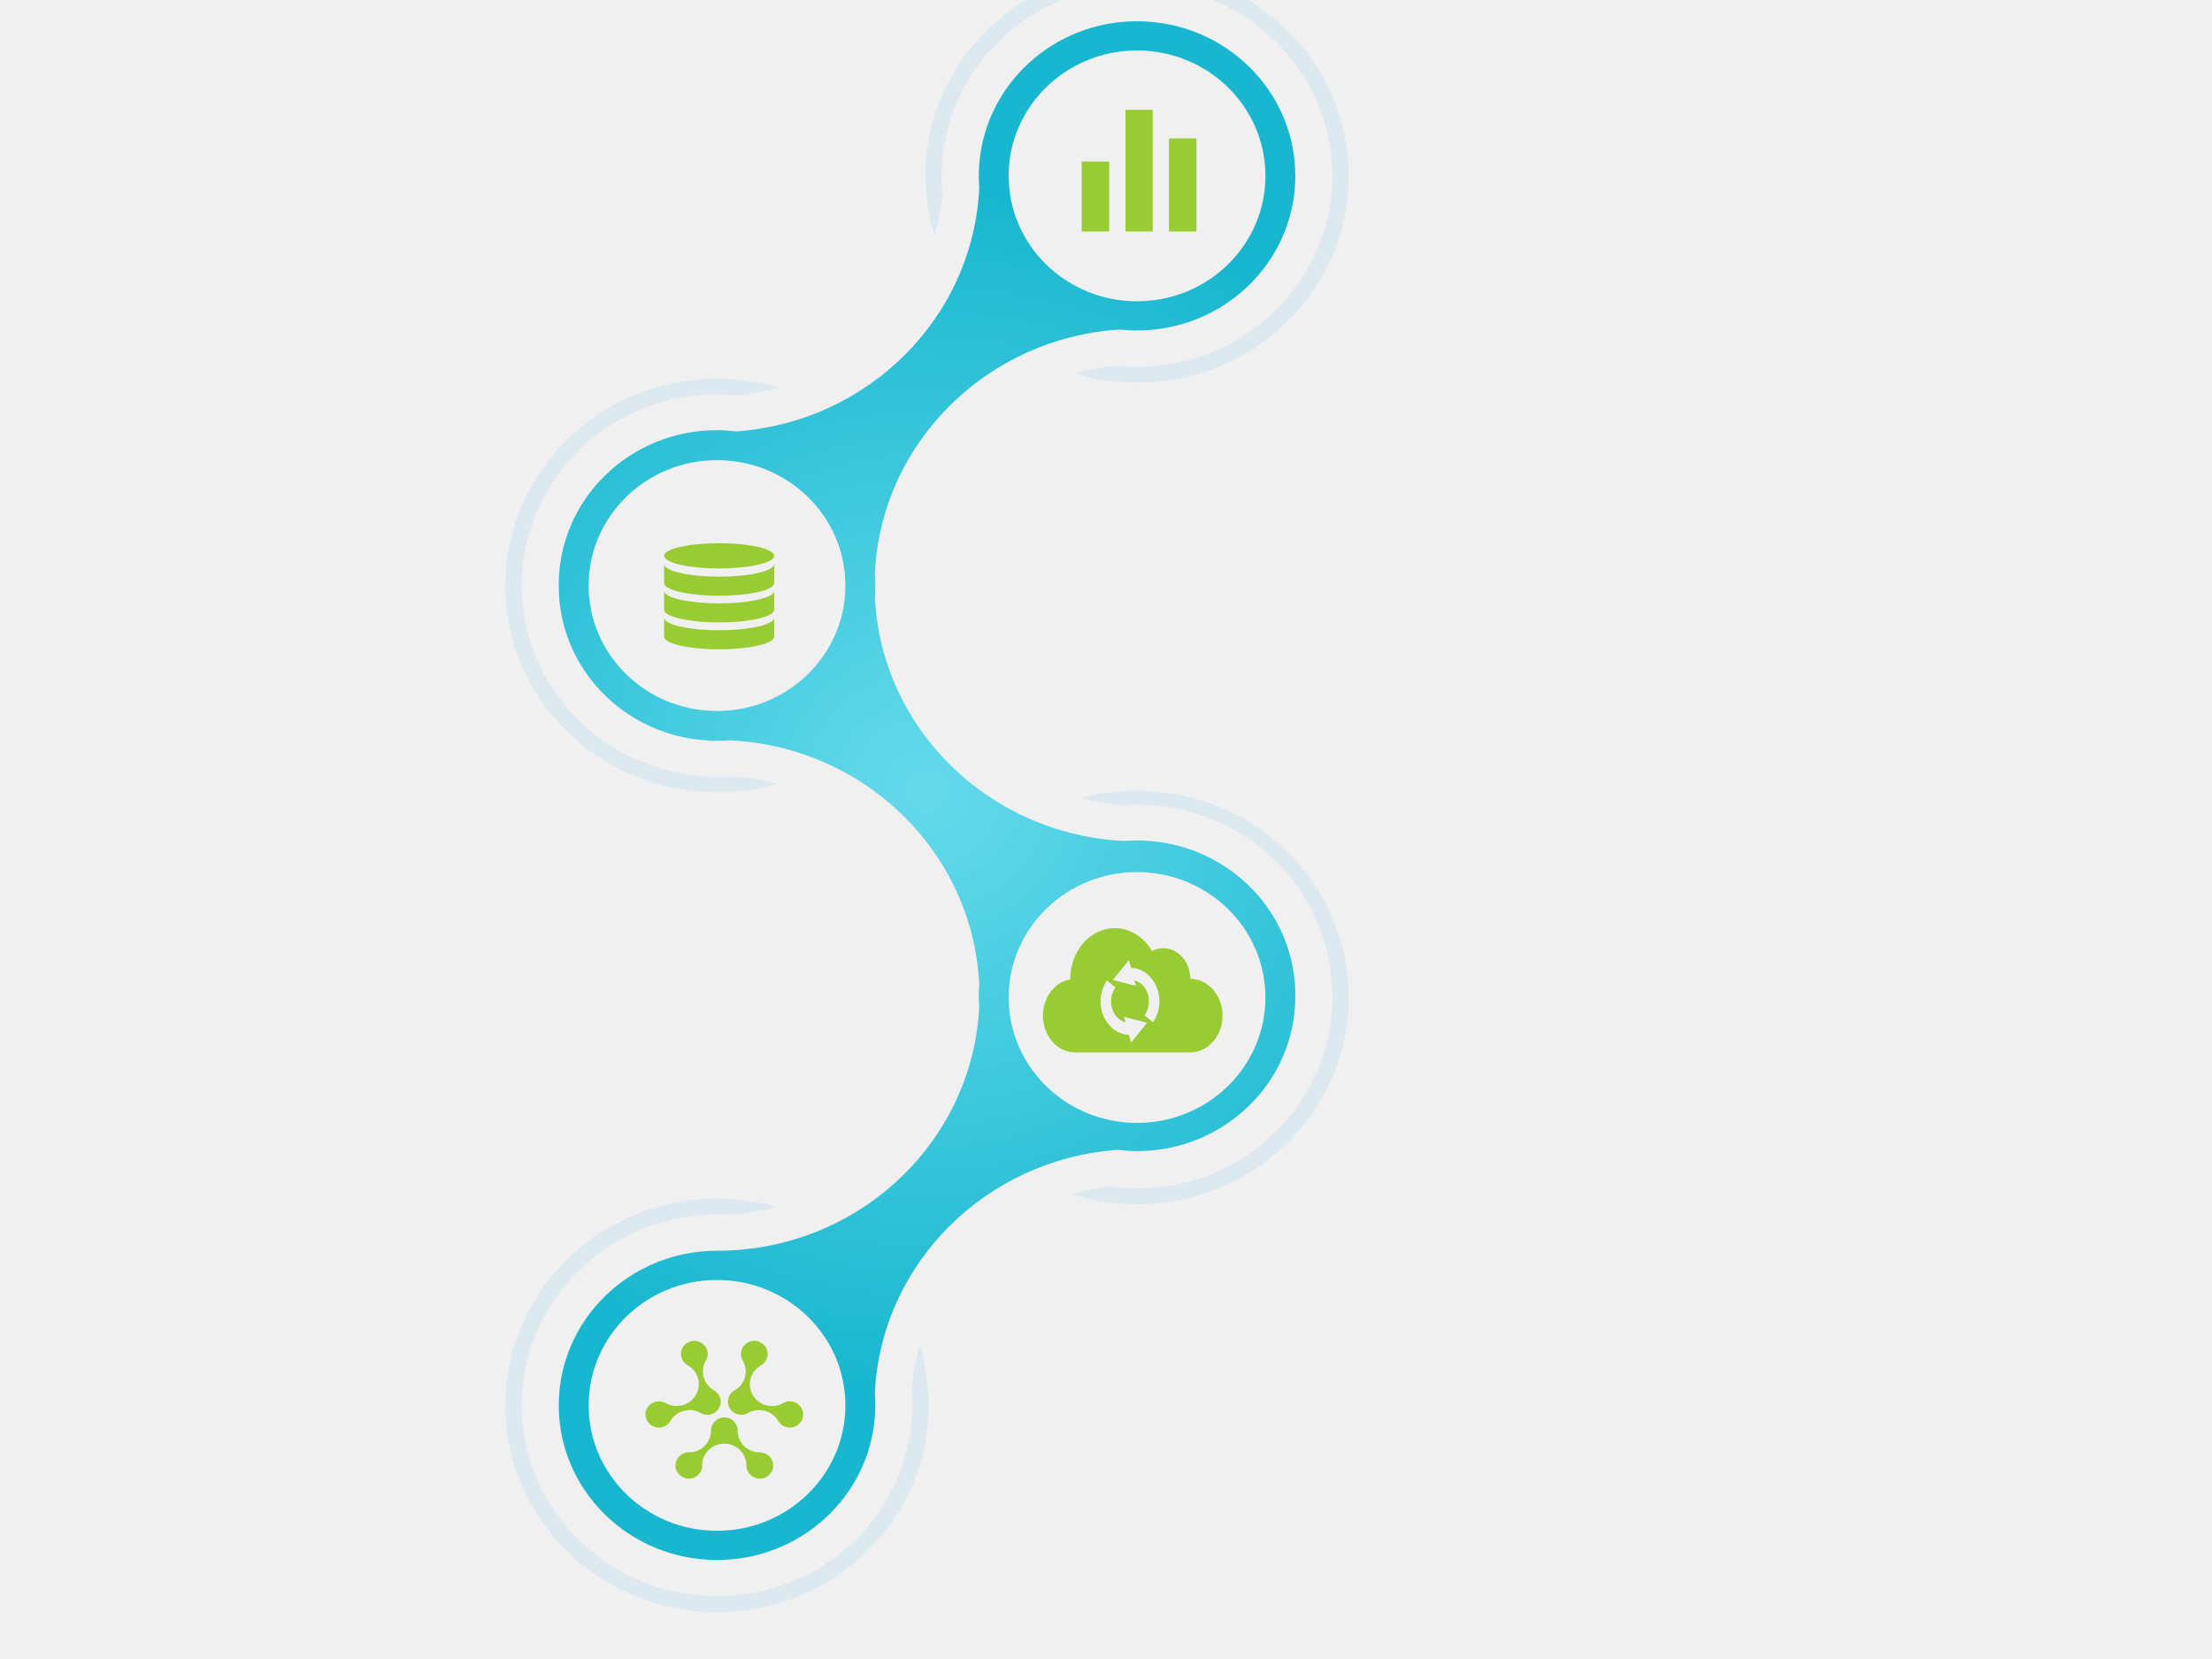
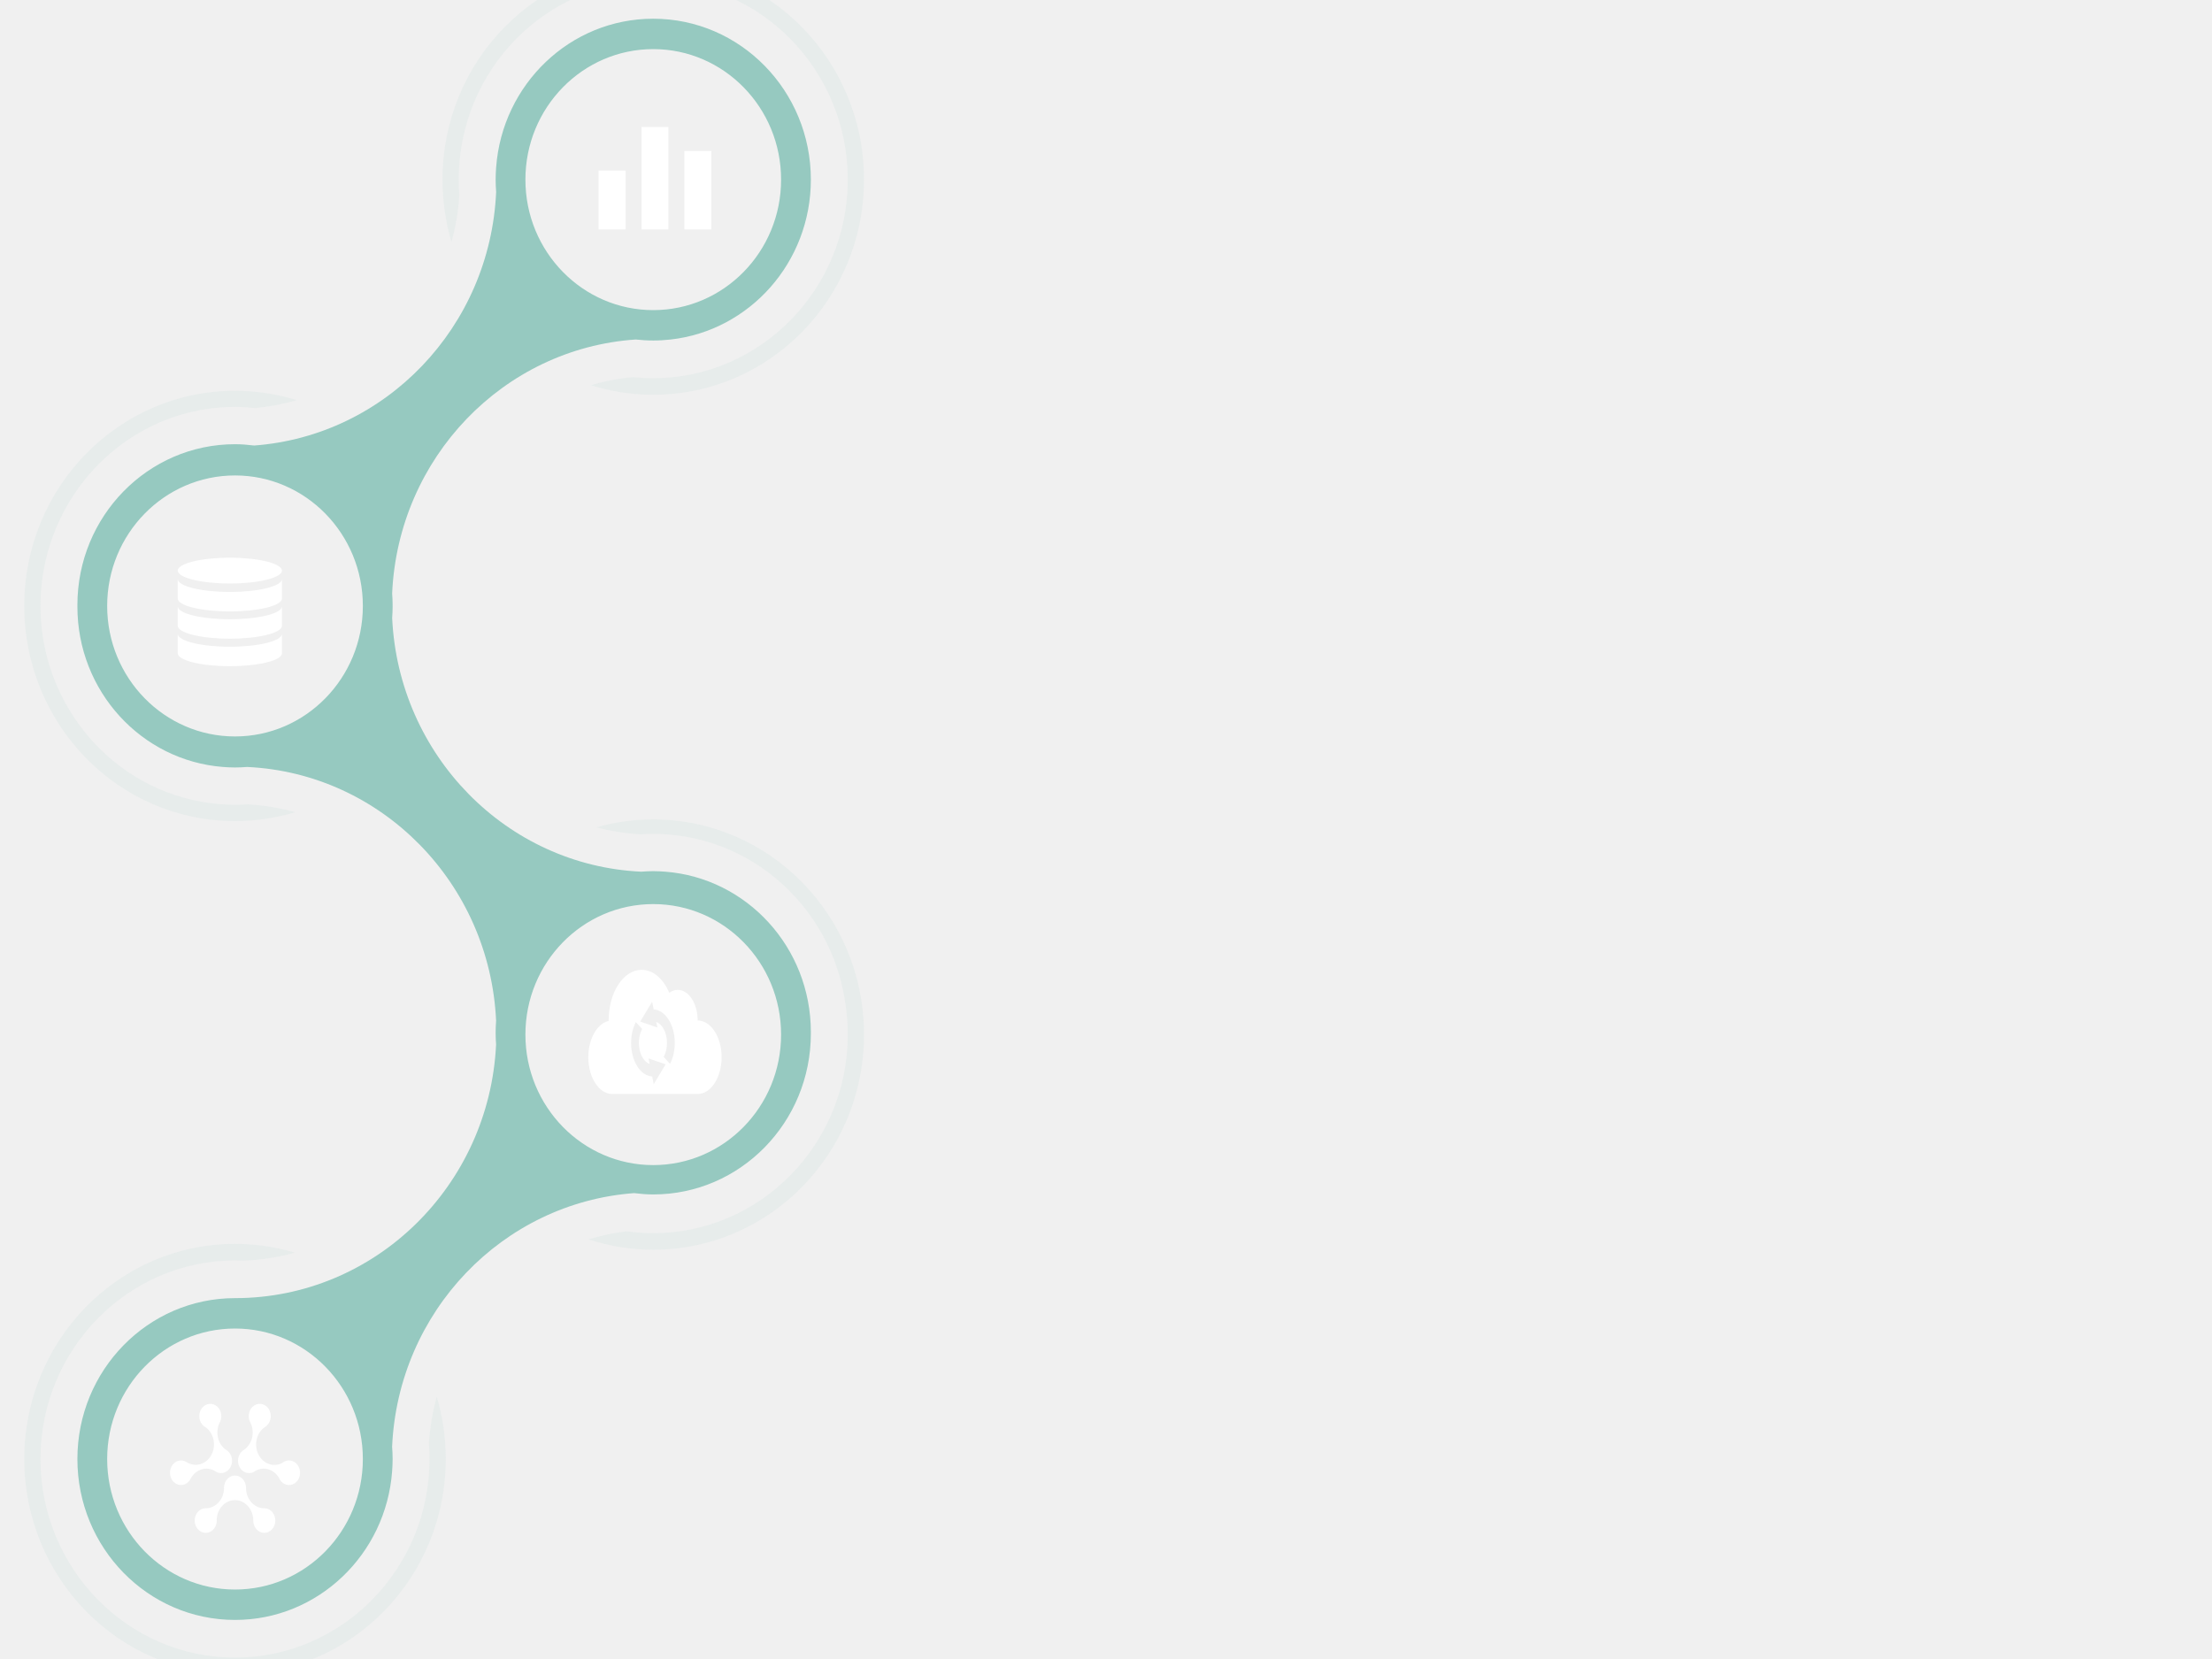
- <svg xmlns="http://www.w3.org/2000/svg" xmlns:xlink="http://www.w3.org/1999/xlink" width="640" height="480">
-   <defs>
-     <svg id="svg_5" x="0px" y="0px" viewBox="0 0 1440 1000">
-       <g id="svg_24">
-         <g id="svg_25">
-           <path id="svg_26" fill="#99CC33" d="m966.733,457.037c0,-63.66 -51.607,-115.267 -115.267,-115.267c-17.472,0 -33.971,4 -48.809,10.957c-34.06,-52.017 -92.814,-86.405 -159.631,-86.405c-105.329,0 -190.715,85.386 -190.715,190.715c0,0.586 0.039,1.163 0.044,1.748c-66.442,10.104 -117.407,67.31 -117.407,136.573c0,76.392 61.928,138.321 138.32,138.321c0,0 485.593,0 493.466,0c76.392,0 138.321,-61.929 138.321,-138.321s-61.93,-138.321 -138.322,-138.321m-253.832,239.659l-9.025,-28.909c-67.566,-2.327 -121.814,-58.019 -121.814,-126.142c0,-26.236 8.006,-51.411 23.15,-72.813l4.097,-5.79l36.749,26l-4.097,5.783c-9.738,13.762 -14.884,29.955 -14.884,46.819c0,38.107 26.007,70.312 62.063,78.942l-6.465,-20.716l98.958,22.239l-68.732,74.587zm98.442,-82.239l-4.097,5.79l-36.749,-26l4.097,-5.79c9.734,-13.755 14.88,-29.941 14.88,-46.813c0,-38.107 -26.007,-70.305 -62.06,-78.935l6.465,20.716l-98.955,-22.246l68.73,-74.593l9.025,28.923c67.563,2.327 121.814,58.019 121.814,126.135c-0,26.236 -8.007,51.412 -23.15,72.813z" />
+ <svg xmlns="http://www.w3.org/2000/svg" width="640" height="480">
+   <g>
+     <g id="svg_1">
+       <g>
+         <rect x="185.624" y="36.737" fill="#ffffff" width="7.751" height="29.637" />
+         <rect x="173.182" y="49.337" fill="#ffffff" width="7.823" height="17.037" />
+         <rect x="198.003" y="43.697" fill="#ffffff" width="7.815" height="22.677" />
+       </g>
+     </g>
+     <g id="svg_7">
+       <g>
+         <g>
+           <path fill="#96c9c0" d="m143.539,295.351c-0.076,1.078 -0.136,2.16 -0.136,3.258c0,0.072 0.008,0.143 0.009,0.215c0,0.071 -0.009,0.14 -0.009,0.211c0,1.07 0.059,2.125 0.13,3.176c-1.96,40.861 -35.026,73.378 -75.538,73.378c-25.185,0 -45.602,20.843 -45.602,46.553s20.417,46.553 45.602,46.553c24.008,0 43.667,-18.943 45.455,-42.983c0.088,-1.18 0.147,-2.367 0.147,-3.57s-0.059,-2.39 -0.147,-3.57c1.743,-39.099 31.988,-70.545 70.013,-73.365c1.82,0.225 3.661,0.381 5.541,0.381c25.185,0 45.602,-20.843 45.602,-46.553c0,-0.07 -0.01,-0.137 -0.01,-0.208c0,-0.074 0.01,-0.144 0.01,-0.218c0,-24.508 -18.556,-44.578 -42.104,-46.403c-1.156,-0.089 -2.319,-0.15 -3.497,-0.15c-1.178,0 -2.342,0.06 -3.497,0.15c-38.94,-1.809 -70.194,-33.677 -72.043,-73.409c0.076,-1.09 0.133,-2.185 0.133,-3.295c0,-0.071 -0.009,-0.14 -0.009,-0.211c0.001,-0.072 0.009,-0.142 0.009,-0.215c0,-1.138 -0.059,-2.26 -0.139,-3.378c1.752,-39.265 32.221,-70.884 70.475,-73.47c1.666,0.188 3.356,0.293 5.071,0.293s3.405,-0.105 5.071,-0.293c22.797,-2.576 40.531,-22.3 40.531,-46.26c0,-25.71 -20.416,-46.553 -45.602,-46.553c-24.007,0 -43.667,18.943 -45.455,42.983c-0.088,1.179 -0.147,2.367 -0.147,3.57s0.059,2.39 0.147,3.57c-1.744,39.099 -31.988,70.545 -70.013,73.366c-1.82,-0.225 -3.661,-0.381 -5.541,-0.381c-25.185,0 -45.602,20.843 -45.602,46.553c0,0.073 0.01,0.143 0.01,0.215c0,0.071 -0.01,0.14 -0.01,0.21c0,24.508 18.555,44.578 42.105,46.403c1.155,0.089 2.319,0.15 3.497,0.15c1.178,0 2.342,-0.06 3.497,-0.15c38.953,1.811 70.217,33.698 72.047,73.447zm8.478,-243.382c0,-20.854 16.56,-37.759 36.988,-37.759s36.988,16.905 36.988,37.759s-16.56,37.759 -36.988,37.759s-36.988,-16.906 -36.988,-37.759zm-47.033,123.351c0,20.854 -16.56,37.759 -36.988,37.759s-36.988,-16.905 -36.988,-37.759s16.56,-37.759 36.988,-37.759s36.988,16.906 36.988,37.759zm0,246.822c0,20.854 -16.56,37.759 -36.988,37.759s-36.988,-16.905 -36.988,-37.759s16.56,-37.759 36.988,-37.759s36.988,16.905 36.988,37.759zm47.033,-122.804c0,-20.854 16.56,-37.759 36.988,-37.759s36.988,16.905 36.988,37.759s-16.56,37.76 -36.988,37.76s-36.988,-16.905 -36.988,-37.76z" />
+         </g>
+         <g opacity="0.1">
+           <path fill="#96c9c0" d="m189.005,356.791c31.033,0 56.28,-25.773 56.28,-57.454c0,-3.141 -0.252,-6.223 -0.729,-9.228c-1.661,-11.389 -6.638,-22.02 -14.435,-30.564c-9.655,-10.58 -22.731,-17.008 -36.819,-18.101c-1.57,-0.121 -2.976,-0.18 -4.296,-0.18c-1.125,0 -2.312,0.043 -3.609,0.131c-4.417,-0.245 -8.707,-0.933 -12.835,-2.015c5.231,-1.492 10.746,-2.293 16.444,-2.293c33.677,0 60.978,27.87 60.978,62.25c0,34.38 -27.301,62.25 -60.978,62.25c-6.54,0 -12.838,-1.055 -18.744,-3.001c3.568,-1.091 7.269,-1.876 11.071,-2.332c2.51,0.351 5.07,0.536 7.673,0.536z" />
+           <path fill="#96c9c0" d="m67.996,117.731c-22.266,0 -41.548,13.293 -50.63,32.514c-3.618,7.581 -5.65,16.09 -5.65,25.075c0,10.284 2.663,19.943 7.318,28.302c0.029,0.053 0.058,0.106 0.087,0.159c0.328,0.586 0.669,1.163 1.017,1.736c0.33,0.547 0.673,1.085 1.021,1.621c0.07,0.108 0.14,0.218 0.211,0.325c1.643,2.491 3.475,4.871 5.51,7.102c9.655,10.58 22.731,17.008 36.82,18.1c1.57,0.122 2.975,0.18 4.296,0.18c1.125,0 2.311,-0.043 3.608,-0.131c4.764,0.264 9.382,1.042 13.805,2.274c-5.518,1.676 -11.362,2.58 -17.414,2.58c-33.677,0 -60.978,-27.87 -60.978,-62.25c0,-34.38 27.301,-62.25 60.978,-62.25c6.214,0 12.209,0.951 17.857,2.715c-3.906,1.133 -7.962,1.907 -12.136,2.278c-2.07,-0.224 -3.911,-0.33 -5.72,-0.33z" />
+           <path fill="#96c9c0" d="m189.005,109.423c31.033,0 56.28,-25.773 56.28,-57.454s-25.247,-57.454 -56.28,-57.454s-56.28,25.773 -56.28,57.454c0,1.536 0.061,3.057 0.177,4.563c-0.308,4.634 -1.082,9.139 -2.275,13.466c-1.689,-5.707 -2.601,-11.759 -2.601,-18.028c0,-34.38 27.301,-62.25 60.978,-62.25s60.978,27.87 60.978,62.25s-27.301,62.25 -60.978,62.25c-6.294,0 -12.365,-0.974 -18.077,-2.782c3.94,-1.155 8.036,-1.941 12.252,-2.321c1.915,0.201 3.859,0.306 5.826,0.306z" />
+           <path fill="#96c9c0" d="m67.996,359.892c6.005,0 11.804,0.89 17.285,2.541c-4.754,1.33 -9.723,2.121 -14.839,2.313c-0.811,-0.035 -1.626,-0.058 -2.446,-0.058c-31.033,0 -56.28,25.773 -56.28,57.454s25.247,57.454 56.28,57.454c31.033,0 56.28,-25.773 56.28,-57.454c0,-1.536 -0.061,-3.058 -0.177,-4.564c0.308,-4.635 1.081,-9.14 2.275,-13.467c1.69,5.708 2.601,11.76 2.601,18.031c0,34.38 -27.301,62.25 -60.978,62.25s-60.978,-27.87 -60.978,-62.25c0,-34.38 27.301,-62.25 60.978,-62.25z" />
        </g>
      </g>
-     </svg>
-     <svg id="svg_8" x="0px" y="0px" viewBox="0 0 1440 1000">
-       <g id="svg_27">
-         <g id="svg_28">
-           <radialGradient id="SVGID_1_" cx="720" cy="500" r="301.582" gradientTransform="matrix(-1 0 0 1 1440 0)" gradientUnits="userSpaceOnUse">
-             <stop offset="0" stop-color="#65DAEB" />
-             <stop offset="1" stop-color="#18B7CF" />
-           </radialGradient>
-           <path id="svg_29" fill="url(#SVGID_1_)" d="m745.606,597.23c-0.129,1.798 -0.232,3.603 -0.232,5.434c0,0.121 0.014,0.238 0.015,0.358c0,0.118 -0.015,0.234 -0.015,0.352c0,1.785 0.1,3.544 0.222,5.298c-3.337,68.151 -59.637,122.385 -128.616,122.385c-42.882,0 -77.645,34.763 -77.645,77.645s34.763,77.645 77.645,77.645c40.877,0 74.351,-31.594 77.395,-71.691c0.149,-1.968 0.25,-3.948 0.25,-5.954s-0.101,-3.987 -0.25,-5.954c2.968,-65.213 54.465,-117.661 119.21,-122.365c3.099,0.376 6.233,0.635 9.434,0.635c42.882,0 77.645,-34.763 77.645,-77.645c0,-0.117 -0.017,-0.229 -0.017,-0.347c0,-0.123 0.017,-0.241 0.017,-0.364c0,-40.876 -31.594,-74.35 -71.69,-77.395c-1.968,-0.149 -3.949,-0.25 -5.955,-0.25c-2.006,0 -3.987,0.101 -5.955,0.25c-66.302,-3.018 -119.518,-56.169 -122.665,-122.437c0.13,-1.818 0.226,-3.645 0.226,-5.496c0,-0.118 -0.015,-0.234 -0.015,-0.352c0.001,-0.121 0.015,-0.237 0.015,-0.358c0,-1.898 -0.1,-3.77 -0.236,-5.634c2.983,-65.49 54.861,-118.226 119.996,-122.539c2.836,0.314 5.714,0.489 8.634,0.489s5.798,-0.175 8.634,-0.489c38.816,-4.297 69.011,-37.193 69.011,-77.156c0,-42.882 -34.762,-77.645 -77.645,-77.645c-40.876,0 -74.351,31.594 -77.395,71.691c-0.149,1.967 -0.25,3.948 -0.25,5.954s0.1,3.987 0.25,5.954c-2.969,65.213 -54.465,117.661 -119.21,122.365c-3.099,-0.376 -6.233,-0.635 -9.434,-0.635c-42.882,0 -77.645,34.763 -77.645,77.645c0,0.121 0.017,0.238 0.017,0.359c0,0.119 -0.017,0.233 -0.017,0.351c0,40.876 31.594,74.351 71.691,77.395c1.967,0.149 3.948,0.25 5.954,0.25c2.006,0 3.987,-0.1 5.954,-0.25c66.324,3.021 119.557,56.204 122.672,122.501zm14.435,-405.932c0,-34.782 28.196,-62.978 62.978,-62.978s62.978,28.196 62.978,62.978s-28.196,62.978 -62.978,62.978s-62.978,-28.197 -62.978,-62.978zm-80.082,205.735c0,34.782 -28.196,62.978 -62.978,62.978s-62.978,-28.196 -62.978,-62.978s28.196,-62.978 62.978,-62.978s62.978,28.197 62.978,62.978zm0,411.669c0,34.782 -28.196,62.978 -62.978,62.978s-62.978,-28.196 -62.978,-62.978s28.196,-62.978 62.978,-62.978s62.978,28.196 62.978,62.978zm80.082,-204.823c0,-34.782 28.196,-62.978 62.978,-62.978s62.978,28.196 62.978,62.978s-28.196,62.978 -62.978,62.978s-62.978,-28.196 -62.978,-62.978z" />
-         </g>
-         <g id="svg_30" opacity="0.1">
-           <radialGradient id="SVGID_2_" cx="616.981" cy="603.879" r="103.826" gradientTransform="matrix(-1 0 0 1 1440 0)" gradientUnits="userSpaceOnUse">
-             <stop offset="0" stop-color="#72D5F7" />
-             <stop offset="1" stop-color="#29ABE2" />
-           </radialGradient>
-           <path id="svg_31" fill="url(#SVGID_2_)" d="m823.019,699.705c52.839,0 95.826,-42.987 95.826,-95.826c0,-5.239 -0.429,-10.379 -1.242,-15.392c-2.829,-18.996 -11.302,-36.726 -24.578,-50.977c-16.439,-17.647 -38.703,-28.368 -62.691,-30.19c-2.674,-0.202 -5.067,-0.301 -7.315,-0.301c-1.915,0 -3.936,0.072 -6.145,0.218c-7.52,-0.409 -14.825,-1.556 -21.854,-3.36c8.907,-2.489 18.297,-3.824 27.999,-3.824c57.341,0 103.826,46.484 103.826,103.826c0,57.342 -46.484,103.826 -103.826,103.826c-11.136,0 -21.859,-1.76 -31.915,-5.005c6.076,-1.819 12.377,-3.129 18.851,-3.889c4.274,0.585 8.633,0.894 13.064,0.894z" />
-           <radialGradient id="SVGID_3_" cx="823.019" cy="397.033" r="103.826" gradientTransform="matrix(-1 0 0 1 1440 0)" gradientUnits="userSpaceOnUse">
-             <stop offset="0" stop-color="#72D5F7" />
-             <stop offset="1" stop-color="#29ABE2" />
-           </radialGradient>
-           <path id="svg_32" fill="url(#SVGID_3_)" d="m616.981,300.981c-37.912,0 -70.742,22.172 -86.206,54.23c-6.16,12.645 -9.62,26.836 -9.62,41.822c0,17.152 4.534,33.263 12.46,47.205c0.05,0.088 0.098,0.177 0.148,0.265c0.559,0.977 1.139,1.94 1.731,2.895c0.562,0.912 1.146,1.81 1.739,2.704c0.12,0.18 0.238,0.363 0.36,0.542c2.798,4.155 5.916,8.125 9.382,11.845c16.44,17.647 38.703,28.368 62.692,30.189c2.674,0.203 5.066,0.301 7.314,0.301c1.915,0 3.935,-0.072 6.143,-0.218c8.111,0.441 15.974,1.737 23.506,3.793c-9.396,2.795 -19.346,4.303 -29.65,4.303c-57.341,0 -103.826,-46.484 -103.826,-103.826c0,-57.342 46.484,-103.826 103.826,-103.826c10.58,0 20.788,1.587 30.405,4.528c-6.65,1.889 -13.557,3.18 -20.664,3.799c-3.525,-0.374 -6.66,-0.551 -9.74,-0.551z" />
-           <radialGradient id="SVGID_4_" cx="616.981" cy="191.298" r="103.826" gradientTransform="matrix(-1 0 0 1 1440 0)" gradientUnits="userSpaceOnUse">
-             <stop offset="0" stop-color="#72D5F7" />
-             <stop offset="1" stop-color="#29ABE2" />
-           </radialGradient>
-           <path id="svg_33" fill="url(#SVGID_4_)" d="m823.019,287.124c52.839,0 95.826,-42.987 95.826,-95.826s-42.987,-95.826 -95.826,-95.826s-95.826,42.987 -95.826,95.826c0,2.562 0.104,5.099 0.302,7.611c-0.524,7.729 -1.842,15.242 -3.874,22.459c-2.876,-9.519 -4.428,-19.612 -4.428,-30.069c0,-57.341 46.484,-103.826 103.826,-103.826s103.826,46.484 103.826,103.826s-46.484,103.826 -103.826,103.826c-10.717,0 -21.054,-1.625 -30.78,-4.64c6.708,-1.926 13.683,-3.237 20.861,-3.871c3.261,0.335 6.57,0.51 9.919,0.51z" />
-           <radialGradient id="SVGID_5_" cx="823.019" cy="808.702" r="103.826" gradientTransform="matrix(-1 0 0 1 1440 0)" gradientUnits="userSpaceOnUse">
-             <stop offset="0" stop-color="#72D5F7" />
-             <stop offset="1" stop-color="#29ABE2" />
-           </radialGradient>
-           <path id="svg_34" fill="url(#SVGID_5_)" d="m616.981,704.876c10.224,0 20.099,1.485 29.43,4.238c-8.094,2.218 -16.555,3.537 -25.266,3.858c-1.381,-0.059 -2.769,-0.096 -4.164,-0.096c-52.839,0 -95.826,42.987 -95.826,95.826s42.987,95.826 95.826,95.826c52.839,0 95.826,-42.987 95.826,-95.826c0,-2.562 -0.104,-5.1 -0.302,-7.612c0.524,-7.73 1.841,-15.244 3.873,-22.461c2.877,9.52 4.429,19.615 4.429,30.073c0,57.342 -46.484,103.826 -103.826,103.826s-103.826,-46.484 -103.826,-103.826c0,-57.341 46.485,-103.826 103.826,-103.826z" />
+     </g>
+     <g id="svg_8">
+       <g>
+         <path fill="#99CC33" />
+       </g>
+     </g>
+     <g id="svg_21">
+       <g id="svg_16">
+         <path d="m4781.54,31.264c-0.33,0.522 -0.17,1.18 0.34,1.529c0.04,0.025 0.08,0.05 0.12,0.071c0.04,0.022 0.08,0.042 0.12,0.059c0.89,0.548 1.19,1.631 0.69,2.51c-0.01,0.025 -0.03,0.051 -0.05,0.078c-0.01,0.026 -0.03,0.052 -0.04,0.078c-0.6,0.867 -1.84,1.152 -2.81,0.631c-0.6,-0.324 -1.37,-0.132 -1.72,0.429c-0.35,0.56 -0.14,1.277 0.46,1.6c0.58,0.308 1.3,0.148 1.67,-0.353c0.02,-0.025 0.04,-0.05 0.05,-0.076c0.02,-0.026 0.03,-0.053 0.05,-0.08c0.58,-0.845 1.76,-1.139 2.72,-0.678c0.03,0.017 0.06,0.033 0.08,0.048c0.03,0.015 0.06,0.029 0.09,0.042c0.59,0.263 1.3,0.064 1.64,-0.47c0.33,-0.534 0.16,-1.21 -0.38,-1.552c-0.03,-0.017 -0.06,-0.033 -0.09,-0.048c-0.02,-0.015 -0.05,-0.029 -0.08,-0.042c-0.91,-0.54 -1.23,-1.638 -0.73,-2.529c0.02,-0.025 0.04,-0.05 0.05,-0.076c0.02,-0.026 0.03,-0.053 0.05,-0.08c0.28,-0.547 0.06,-1.212 -0.51,-1.521c-0.6,-0.323 -1.38,-0.132 -1.72,0.429l0,0l0,-0l0,0l0,0l0,0l0,0l0,0l0,0z" id="svg_19" fill="#99cc33" />
+         <path d="m4782.11,42.951c0.65,0 1.18,-0.456 1.25,-1.041c0.01,-0.043 0.01,-0.086 0.01,-0.13c0,-0.044 0,-0.088 -0.01,-0.13c0.07,-0.984 0.93,-1.768 2,-1.811c0.03,0.002 0.06,0.004 0.09,0.004c0.04,0 0.07,-0.001 0.1,-0.004c1.11,0.049 1.99,0.899 1.99,1.941c0,0.647 0.56,1.172 1.26,1.172c0.7,0 1.26,-0.525 1.26,-1.172c0,-0.617 -0.51,-1.122 -1.16,-1.168c-0.03,-0.002 -0.07,-0.004 -0.1,-0.004c-0.03,0 -0.06,0.002 -0.09,0.004c-1.08,-0.046 -1.95,-0.849 -2,-1.851c0,-0.03 0.01,-0.06 0.01,-0.09c0,-0.03 -0.01,-0.06 -0.01,-0.09c-0.05,-0.605 -0.59,-1.082 -1.26,-1.082c-0.66,0 -1.2,0.477 -1.25,1.082c-0.01,0.03 -0.01,0.06 -0.01,0.09c0,0.03 0,0.06 0.01,0.09c-0.05,1.002 -0.92,1.806 -2,1.851c-0.03,-0.002 -0.06,-0.004 -0.09,-0.004c-0.04,0 -0.07,0.002 -0.1,0.004c-0.65,0.046 -1.16,0.551 -1.16,1.168c0,0.647 0.56,1.172 1.26,1.172l0,0z" id="svg_18" fill="#99cc33" />
+         <path d="m4792.72,36.648c-0.324,-0.522 -1.017,-0.724 -1.597,-0.488c-0.042,0.017 -0.084,0.037 -0.125,0.059c-0.041,0.022 -0.081,0.046 -0.118,0.072c-0.953,0.436 -2.113,0.137 -2.686,-0.699c-0.014,-0.027 -0.029,-0.055 -0.046,-0.081c-0.016,-0.026 -0.033,-0.05 -0.05,-0.074c-0.509,-0.916 -0.157,-2.051 0.814,-2.572c0.603,-0.324 0.81,-1.04 0.461,-1.6c-0.348,-0.56 -1.12,-0.752 -1.723,-0.429c-0.575,0.308 -0.79,0.974 -0.507,1.521c0.014,0.027 0.029,0.053 0.045,0.08c0.016,0.026 0.034,0.051 0.052,0.076c0.497,0.89 0.18,1.988 -0.729,2.529c-0.029,0.013 -0.058,0.027 -0.085,0.042c-0.028,0.015 -0.056,0.031 -0.082,0.048c-0.539,0.342 -0.712,1.018 -0.38,1.552c0.332,0.534 1.048,0.733 1.637,0.47c0.029,-0.013 0.058,-0.027 0.086,-0.042c0.028,-0.015 0.055,-0.031 0.082,-0.048c0.958,-0.461 2.141,-0.167 2.723,0.678c0.014,0.027 0.029,0.053 0.045,0.08c0.016,0.026 0.034,0.051 0.052,0.076c0.369,0.501 1.096,0.661 1.671,0.353c0.603,-0.323 0.81,-1.04 0.461,-1.6z" id="svg_17" fill="#99cc33" />
+       </g>
+       <g id="svg_11">
+         <g id="svg_12">
+           <path id="svg_15" d="m4600.597,80.282c-0.147,0.189 -0.076,0.428 0.157,0.554c0.017,0.009 0.035,0.018 0.053,0.026c0.019,0.008 0.038,0.015 0.057,0.021c0.401,0.199 0.538,0.592 0.314,0.91c-0.008,0.009 -0.017,0.018 -0.024,0.028c-0.007,0.009 -0.014,0.019 -0.02,0.028c-0.273,0.314 -0.833,0.418 -1.275,0.229c-0.274,-0.117 -0.625,-0.048 -0.783,0.156c-0.158,0.203 -0.064,0.463 0.21,0.58c0.261,0.112 0.592,0.054 0.759,-0.128c0.008,-0.009 0.016,-0.018 0.024,-0.028c0.007,-0.009 0.014,-0.019 0.02,-0.029c0.265,-0.306 0.802,-0.413 1.237,-0.246c0.012,0.006 0.024,0.012 0.037,0.017c0.013,0.005 0.026,0.01 0.039,0.015c0.268,0.095 0.593,0.023 0.744,-0.171c0.15,-0.194 0.072,-0.439 -0.173,-0.563c-0.012,-0.006 -0.024,-0.012 -0.037,-0.017c-0.013,-0.005 -0.026,-0.01 -0.039,-0.015c-0.413,-0.196 -0.557,-0.594 -0.332,-0.917c0.008,-0.009 0.016,-0.018 0.023,-0.028c0.008,-0.01 0.014,-0.019 0.021,-0.029c0.128,-0.198 0.031,-0.44 -0.23,-0.551c-0.274,-0.117 -0.625,-0.048 -0.783,0.156l0,0z" fill="#99cc33" />
+           <path id="svg_14" d="m4600.856,84.52c0.295,0 0.538,-0.165 0.569,-0.378c0.002,-0.016 0.004,-0.031 0.004,-0.047c0,-0.016 -0.001,-0.032 -0.004,-0.047c0.032,-0.357 0.422,-0.641 0.907,-0.657c0.015,0.001 0.03,0.001 0.045,0.001c0.014,0 0.028,-0.001 0.043,-0.001c0.503,0.018 0.905,0.326 0.905,0.704c0,0.235 0.256,0.425 0.573,0.425c0.317,0 0.573,-0.19 0.573,-0.425c0,-0.224 -0.233,-0.407 -0.529,-0.424c-0.014,-0.001 -0.029,-0.001 -0.044,-0.001c-0.015,0 -0.029,0.001 -0.044,0.001c-0.49,-0.017 -0.883,-0.308 -0.905,-0.671c0.001,-0.011 0.001,-0.022 0.001,-0.033c0,-0.011 -0,-0.022 -0.001,-0.033c-0.022,-0.219 -0.27,-0.392 -0.571,-0.392c-0.302,0 -0.549,0.173 -0.571,0.392c-0.001,0.011 -0.002,0.022 -0.002,0.033c0,0.011 0,0.022 0.002,0.033c-0.022,0.363 -0.416,0.655 -0.906,0.671c-0.015,-0.001 -0.029,-0.001 -0.044,-0.001c-0.015,0 -0.03,0.001 -0.044,0.001c-0.296,0.017 -0.529,0.2 -0.529,0.424c0,0.235 0.256,0.425 0.573,0.425z" fill="#99cc33" />
+           <path id="svg_13" d="m4605.679,82.235c-0.148,-0.189 -0.462,-0.263 -0.726,-0.177c-0.02,0.006 -0.039,0.013 -0.057,0.021c-0.019,0.008 -0.036,0.017 -0.053,0.026c-0.433,0.158 -0.96,0.05 -1.221,-0.254c-0.006,-0.01 -0.013,-0.02 -0.021,-0.03c-0.007,-0.009 -0.015,-0.018 -0.023,-0.027c-0.231,-0.332 -0.071,-0.744 0.37,-0.933c0.274,-0.117 0.368,-0.377 0.21,-0.58c-0.158,-0.203 -0.509,-0.273 -0.783,-0.156c-0.261,0.112 -0.358,0.353 -0.23,0.551c0.006,0.01 0.013,0.019 0.021,0.029c0.007,0.01 0.015,0.019 0.023,0.028c0.226,0.323 0.082,0.721 -0.332,0.917c-0.013,0.005 -0.026,0.01 -0.039,0.015c-0.013,0.005 -0.025,0.011 -0.037,0.017c-0.245,0.124 -0.323,0.369 -0.172,0.563c0.151,0.194 0.476,0.266 0.744,0.171c0.013,-0.005 0.026,-0.01 0.039,-0.015c0.013,-0.005 0.025,-0.011 0.037,-0.017c0.436,-0.167 0.973,-0.061 1.237,0.246c0.006,0.01 0.013,0.019 0.02,0.029c0.008,0.009 0.016,0.019 0.024,0.028c0.167,0.182 0.498,0.24 0.759,0.128c0.274,-0.117 0.368,-0.377 0.21,-0.58z" fill="#99cc33" />
        </g>
      </g>
-     </svg>
-     <svg id="svg_11" x="0px" y="0px" viewBox="0 0 1440 1000">
+     </g>
+     <g id="svg_23">
+       <g>
+         <g>
+           <path fill="#ffffff" d="m201.857,295.253c0,-4.894 -2.585,-8.861 -5.773,-8.861c-0.875,0 -1.701,0.307 -2.444,0.842c-1.706,-3.999 -4.648,-6.642 -7.994,-6.642c-5.275,0 -9.551,6.564 -9.551,14.661c0,0.045 0.002,0.089 0.002,0.134c-3.327,0.777 -5.88,5.175 -5.88,10.499c0,5.873 3.101,10.634 6.927,10.634c0,0 24.319,0 24.713,0c3.826,0 6.927,-4.761 6.927,-10.634s-3.101,-10.634 -6.927,-10.634m-12.712,18.424l-0.452,-2.222c-3.384,-0.179 -6.101,-4.46 -6.101,-9.697c0,-2.017 0.401,-3.952 1.159,-5.598l0.205,-0.445l1.84,1.999l-0.205,0.445c-0.488,1.058 -0.745,2.303 -0.745,3.599c0,2.93 1.302,5.405 3.108,6.069l-0.324,-1.593l4.956,1.71l-3.442,5.734zm4.93,-6.322l-0.205,0.445l-1.84,-1.999l0.205,-0.445c0.487,-1.057 0.745,-2.302 0.745,-3.599c0,-2.93 -1.302,-5.405 -3.108,-6.068l0.324,1.593l-4.956,-1.71l3.442,-5.734l0.452,2.224c3.384,0.179 6.101,4.46 6.101,9.697c0,2.017 -0.401,3.952 -1.159,5.598z" />
+         </g>
+       </g>
+     </g>
+     <g id="svg_24">
+       <g>
+         <ellipse fill="#ffffff" cx="66.5" cy="165.093" rx="15.071" ry="3.732" />
+         <path fill="#ffffff" d="m66.5,187.118c-8.232,0 -14.921,-1.634 -15.067,-3.664c-0.002,0.023 -0.003,0.045 -0.003,0.068v5.496c0,2.061 6.747,3.732 15.071,3.732c8.323,0 15.071,-1.671 15.071,-3.732v-5.496c0,-0.023 -0.002,-0.045 -0.003,-0.068c-0.146,2.03 -6.836,3.664 -15.067,3.664z" />
+         <path fill="#ffffff" d="m66.5,179.164c-8.232,0 -14.921,-1.634 -15.067,-3.664c-0.002,0.023 -0.003,0.045 -0.003,0.068v5.496c0,2.061 6.747,3.732 15.071,3.732c8.323,0 15.071,-1.671 15.071,-3.732v-5.496c0,-0.023 -0.002,-0.045 -0.003,-0.068c-0.146,2.03 -6.836,3.664 -15.067,3.664z" />
+         <path fill="#ffffff" d="m66.5,171.271c-8.232,0 -14.921,-1.634 -15.067,-3.664c-0.002,0.023 -0.003,0.045 -0.003,0.068v5.496c0,2.061 6.747,3.732 15.071,3.732c8.323,0 15.071,-1.671 15.071,-3.732v-5.496c0,-0.023 -0.002,-0.045 -0.003,-0.068c-0.146,2.03 -6.836,3.664 -15.067,3.664z" />
+       </g>
+     </g>
+     <g id="svg_29">
+       <g>
+         <path fill="#99CC33" />
+       </g>
+     </g>
+     <g id="svg_40">
      <g id="svg_35">
-         <path id="svg_36" fill="#99CC33" d="m533.484,215.502c-15.452,26.763 -7.95,60.47 16.385,78.356c1.778,1.307 3.638,2.537 5.593,3.666c1.955,1.129 3.951,2.124 5.971,3.011c42.01,28.111 56.355,83.6 32.898,128.646c-0.882,1.286 -1.734,2.602 -2.527,3.975c-0.758,1.314 -1.443,2.649 -2.091,3.993c-28.557,44.446 -87.302,59.045 -133.54,32.349c-28.719,-16.581 -65.441,-6.741 -82.022,21.978c-16.581,28.719 -6.741,65.441 21.978,82.022c27.375,15.805 62.01,7.59 79.552,-18.087c0.861,-1.26 1.694,-2.548 2.469,-3.891c0.775,-1.343 1.474,-2.709 2.135,-4.084c27.693,-43.292 83.977,-58.373 129.606,-34.728c1.26,0.861 2.548,1.694 3.891,2.469s2.709,1.474 4.084,2.135c28.03,13.465 62.132,3.263 77.938,-24.112c15.805,-27.375 7.59,-62.009 -18.086,-79.552c-1.26,-0.861 -2.548,-1.694 -3.891,-2.47c-1.343,-0.776 -2.709,-1.474 -4.085,-2.135c-43.292,-27.693 -58.373,-83.977 -34.727,-129.606c0.861,-1.26 1.694,-2.548 2.469,-3.891c0.776,-1.343 1.474,-2.709 2.135,-4.084c13.465,-28.03 3.263,-62.132 -24.112,-77.938c-28.72,-16.58 -65.442,-6.741 -82.023,21.978z" />
-         <path id="svg_37" fill="#99CC33" d="m560.667,814.53c30.904,0 56.343,-23.35 59.666,-53.367c0.243,-2.193 0.378,-4.419 0.378,-6.677c0,-2.258 -0.136,-4.483 -0.378,-6.677c3.34,-50.438 44.222,-90.605 94.962,-92.813c1.555,0.121 3.12,0.201 4.706,0.201c1.517,0 3.015,-0.075 4.504,-0.186c52.77,2.508 94.785,46.083 94.785,99.475c0,33.161 26.883,60.044 60.044,60.044c33.161,0 60.044,-26.883 60.044,-60.044c0,-31.61 -24.432,-57.497 -55.44,-59.851c-1.521,-0.115 -3.053,-0.193 -4.604,-0.193c-1.551,0 -3.083,0.078 -4.604,0.193c-51.339,-2.337 -92.541,-43.539 -94.878,-94.878c0.116,-1.521 0.193,-3.053 0.193,-4.604c0,-1.551 -0.078,-3.083 -0.193,-4.604c-2.354,-31.008 -28.24,-55.44 -59.851,-55.44c-31.61,0 -57.496,24.432 -59.851,55.439c-0.115,1.522 -0.193,3.054 -0.193,4.605c0,1.551 0.078,3.083 0.193,4.605c-2.337,51.339 -43.539,92.541 -94.878,94.877c-1.521,-0.115 -3.053,-0.193 -4.604,-0.193c-1.551,0 -3.083,0.078 -4.604,0.193c-31.008,2.354 -55.44,28.24 -55.44,59.851c-0.001,33.161 26.882,60.044 60.043,60.044l0,0z" />
-         <path id="svg_38" fill="#99CC33" d="m1065.849,491.475c-15.452,-26.763 -48.393,-37.12 -76.05,-24.988c-2.021,0.886 -4.016,1.882 -5.971,3.011c-1.955,1.129 -3.815,2.359 -5.593,3.666c-45.35,22.327 -100.578,7.005 -127.86,-35.833c-0.673,-1.407 -1.386,-2.803 -2.179,-4.176c-0.758,-1.314 -1.573,-2.574 -2.413,-3.808c-24.213,-46.955 -7.483,-105.128 38.755,-131.824c28.719,-16.581 38.558,-53.303 21.978,-82.022c-16.581,-28.719 -53.303,-38.558 -82.022,-21.978c-27.375,15.805 -37.578,49.907 -24.112,77.938c0.661,1.375 1.359,2.741 2.135,4.084c0.775,1.343 1.609,2.631 2.469,3.891c23.646,45.629 8.565,101.913 -34.728,129.606c-1.375,0.661 -2.741,1.359 -4.084,2.135c-1.343,0.775 -2.631,1.609 -3.891,2.469c-25.676,17.542 -33.892,52.177 -18.087,79.552c15.805,27.375 49.907,37.577 77.937,24.113c1.375,-0.661 2.741,-1.359 4.084,-2.135s2.631,-1.609 3.891,-2.47c45.629,-23.645 101.912,-8.564 129.605,34.728c0.661,1.375 1.359,2.741 2.135,4.084c0.775,1.343 1.609,2.631 2.469,3.891c17.542,25.676 52.177,33.892 79.552,18.087c28.721,-16.58 38.561,-53.302 21.98,-82.021z" />
+         <path d="m4781.54,31.264c-0.33,0.522 -0.17,1.18 0.34,1.529c0.04,0.025 0.08,0.05 0.12,0.071c0.04,0.022 0.08,0.042 0.12,0.059c0.89,0.548 1.19,1.631 0.69,2.51c-0.01,0.025 -0.03,0.051 -0.05,0.078c-0.01,0.026 -0.03,0.052 -0.04,0.078c-0.6,0.867 -1.84,1.152 -2.81,0.631c-0.6,-0.324 -1.37,-0.132 -1.72,0.429c-0.35,0.56 -0.14,1.277 0.46,1.6c0.58,0.308 1.3,0.148 1.67,-0.353c0.02,-0.025 0.04,-0.05 0.05,-0.076c0.02,-0.026 0.03,-0.053 0.05,-0.08c0.58,-0.845 1.76,-1.139 2.72,-0.678c0.03,0.017 0.06,0.033 0.08,0.048c0.03,0.015 0.06,0.029 0.09,0.042c0.59,0.263 1.3,0.064 1.64,-0.47c0.33,-0.534 0.16,-1.21 -0.38,-1.552c-0.03,-0.017 -0.06,-0.033 -0.09,-0.048c-0.02,-0.015 -0.05,-0.029 -0.08,-0.042c-0.91,-0.54 -1.23,-1.638 -0.73,-2.529c0.02,-0.025 0.04,-0.05 0.05,-0.076c0.02,-0.026 0.03,-0.053 0.05,-0.08c0.28,-0.547 0.06,-1.212 -0.51,-1.521c-0.6,-0.323 -1.38,-0.132 -1.72,0.429l0,0l0,-0l0,0l0,0l0,0l0,0l0,0l0,0z" id="svg_38" fill="#99cc33" />
+         <path d="m4782.11,42.951c0.65,0 1.18,-0.456 1.25,-1.041c0.01,-0.043 0.01,-0.086 0.01,-0.13c0,-0.044 0,-0.088 -0.01,-0.13c0.07,-0.984 0.93,-1.768 2,-1.811c0.03,0.002 0.06,0.004 0.09,0.004c0.04,0 0.07,-0.001 0.1,-0.004c1.11,0.049 1.99,0.899 1.99,1.941c0,0.647 0.56,1.172 1.26,1.172c0.7,0 1.26,-0.525 1.26,-1.172c0,-0.617 -0.51,-1.122 -1.16,-1.168c-0.03,-0.002 -0.07,-0.004 -0.1,-0.004c-0.03,0 -0.06,0.002 -0.09,0.004c-1.08,-0.046 -1.95,-0.849 -2,-1.851c0,-0.03 0.01,-0.06 0.01,-0.09c0,-0.03 -0.01,-0.06 -0.01,-0.09c-0.05,-0.605 -0.59,-1.082 -1.26,-1.082c-0.66,0 -1.2,0.477 -1.25,1.082c-0.01,0.03 -0.01,0.06 -0.01,0.09c0,0.03 0,0.06 0.01,0.09c-0.05,1.002 -0.92,1.806 -2,1.851c-0.03,-0.002 -0.06,-0.004 -0.09,-0.004c-0.04,0 -0.07,0.002 -0.1,0.004c-0.65,0.046 -1.16,0.551 -1.16,1.168c0,0.647 0.56,1.172 1.26,1.172l0,0z" id="svg_37" fill="#99cc33" />
+         <path d="m4792.72,36.648c-0.324,-0.522 -1.017,-0.724 -1.597,-0.488c-0.042,0.017 -0.084,0.037 -0.125,0.059c-0.041,0.022 -0.081,0.046 -0.118,0.072c-0.953,0.436 -2.113,0.137 -2.686,-0.699c-0.014,-0.027 -0.029,-0.055 -0.046,-0.081c-0.016,-0.026 -0.033,-0.05 -0.05,-0.074c-0.509,-0.916 -0.157,-2.051 0.814,-2.572c0.603,-0.324 0.81,-1.04 0.461,-1.6c-0.348,-0.56 -1.12,-0.752 -1.723,-0.429c-0.575,0.308 -0.79,0.974 -0.507,1.521c0.014,0.027 0.029,0.053 0.045,0.08c0.016,0.026 0.034,0.051 0.052,0.076c0.497,0.89 0.18,1.988 -0.729,2.529c-0.029,0.013 -0.058,0.027 -0.085,0.042c-0.028,0.015 -0.056,0.031 -0.082,0.048c-0.539,0.342 -0.712,1.018 -0.38,1.552c0.332,0.534 1.048,0.733 1.637,0.47c0.029,-0.013 0.058,-0.027 0.086,-0.042c0.028,-0.015 0.055,-0.031 0.082,-0.048c0.958,-0.461 2.141,-0.167 2.723,0.678c0.014,0.027 0.029,0.053 0.045,0.08c0.016,0.026 0.034,0.051 0.052,0.076c0.369,0.501 1.096,0.661 1.671,0.353c0.603,-0.323 0.81,-1.04 0.461,-1.6z" id="svg_36" fill="#99cc33" />
      </g>
-     </svg>
-     <svg id="svg_14" x="0px" y="0px" viewBox="0 0 1440 1000">
-       <g id="svg_39">
-         <rect id="svg_40" x="663.979" y="264.125" fill="#99CC33" width="112.041" height="471.75" />
-         <rect id="svg_41" x="484.125" y="464.688" fill="#99CC33" width="113.084" height="271.187" />
-         <rect id="svg_42" x="842.912" y="374.904" fill="#99CC33" width="112.963" height="360.971" />
+       <g id="svg_30">
+         <g id="svg_31">
+           <path id="svg_34" d="m4600.597,80.282c-0.147,0.189 -0.076,0.428 0.157,0.554c0.017,0.009 0.035,0.018 0.053,0.026c0.019,0.008 0.038,0.015 0.057,0.021c0.401,0.199 0.538,0.592 0.314,0.91c-0.008,0.009 -0.017,0.018 -0.024,0.028c-0.007,0.009 -0.014,0.019 -0.02,0.028c-0.273,0.314 -0.833,0.418 -1.275,0.229c-0.274,-0.117 -0.625,-0.048 -0.783,0.156c-0.158,0.203 -0.064,0.463 0.21,0.58c0.261,0.112 0.592,0.054 0.759,-0.128c0.008,-0.009 0.016,-0.018 0.024,-0.028c0.007,-0.009 0.014,-0.019 0.02,-0.029c0.265,-0.306 0.802,-0.413 1.237,-0.246c0.012,0.006 0.024,0.012 0.037,0.017c0.013,0.005 0.026,0.01 0.039,0.015c0.268,0.095 0.593,0.023 0.744,-0.171c0.15,-0.194 0.072,-0.439 -0.173,-0.563c-0.012,-0.006 -0.024,-0.012 -0.037,-0.017c-0.013,-0.005 -0.026,-0.01 -0.039,-0.015c-0.413,-0.196 -0.557,-0.594 -0.332,-0.917c0.008,-0.009 0.016,-0.018 0.023,-0.028c0.008,-0.01 0.014,-0.019 0.021,-0.029c0.128,-0.198 0.031,-0.44 -0.23,-0.551c-0.274,-0.117 -0.625,-0.048 -0.783,0.156l0,0z" fill="#99cc33" />
+           <path id="svg_33" d="m4600.856,84.52c0.295,0 0.538,-0.165 0.569,-0.378c0.002,-0.016 0.004,-0.031 0.004,-0.047c0,-0.016 -0.001,-0.032 -0.004,-0.047c0.032,-0.357 0.422,-0.641 0.907,-0.657c0.015,0.001 0.03,0.001 0.045,0.001c0.014,0 0.028,-0.001 0.043,-0.001c0.503,0.018 0.905,0.326 0.905,0.704c0,0.235 0.256,0.425 0.573,0.425c0.317,0 0.573,-0.19 0.573,-0.425c0,-0.224 -0.233,-0.407 -0.529,-0.424c-0.014,-0.001 -0.029,-0.001 -0.044,-0.001c-0.015,0 -0.029,0.001 -0.044,0.001c-0.49,-0.017 -0.883,-0.308 -0.905,-0.671c0.001,-0.011 0.001,-0.022 0.001,-0.033c0,-0.011 -0,-0.022 -0.001,-0.033c-0.022,-0.219 -0.27,-0.392 -0.571,-0.392c-0.302,0 -0.549,0.173 -0.571,0.392c-0.001,0.011 -0.002,0.022 -0.002,0.033c0,0.011 0,0.022 0.002,0.033c-0.022,0.363 -0.416,0.655 -0.906,0.671c-0.015,-0.001 -0.029,-0.001 -0.044,-0.001c-0.015,0 -0.03,0.001 -0.044,0.001c-0.296,0.017 -0.529,0.2 -0.529,0.424c0,0.235 0.256,0.425 0.573,0.425z" fill="#99cc33" />
+           <path id="svg_32" d="m4605.679,82.235c-0.148,-0.189 -0.462,-0.263 -0.726,-0.177c-0.02,0.006 -0.039,0.013 -0.057,0.021c-0.019,0.008 -0.036,0.017 -0.053,0.026c-0.433,0.158 -0.96,0.05 -1.221,-0.254c-0.006,-0.01 -0.013,-0.02 -0.021,-0.03c-0.007,-0.009 -0.015,-0.018 -0.023,-0.027c-0.231,-0.332 -0.071,-0.744 0.37,-0.933c0.274,-0.117 0.368,-0.377 0.21,-0.58c-0.158,-0.203 -0.509,-0.273 -0.783,-0.156c-0.261,0.112 -0.358,0.353 -0.23,0.551c0.006,0.01 0.013,0.019 0.021,0.029c0.007,0.01 0.015,0.019 0.023,0.028c0.226,0.323 0.082,0.721 -0.332,0.917c-0.013,0.005 -0.026,0.01 -0.039,0.015c-0.013,0.005 -0.025,0.011 -0.037,0.017c-0.245,0.124 -0.323,0.369 -0.172,0.563c0.151,0.194 0.476,0.266 0.744,0.171c0.013,-0.005 0.026,-0.01 0.039,-0.015c0.013,-0.005 0.025,-0.011 0.037,-0.017c0.436,-0.167 0.973,-0.061 1.237,0.246c0.006,0.01 0.013,0.019 0.02,0.029c0.008,0.009 0.016,0.019 0.024,0.028c0.167,0.182 0.498,0.24 0.759,0.128c0.274,-0.117 0.368,-0.377 0.21,-0.58z" fill="#99cc33" />
+         </g>
      </g>
-     </svg>
-     <svg id="svg_22" x="0px" y="0px" viewBox="0 0 1440 1000">
-       <g id="svg_43">
-         <ellipse id="svg_44" fill="#99CC33" cx="720" cy="286.01" rx="302.137" ry="66.762" />
-         <path id="svg_45" fill="#99CC33" d="m720,680.001c-165.026,0 -299.13,-29.236 -302.067,-65.546c-0.033,0.405 -0.07,0.809 -0.07,1.216v98.319c0,36.872 135.271,66.762 302.137,66.762c166.865,0 302.137,-29.89 302.137,-66.762v-98.319c0,-0.406 -0.037,-0.811 -0.07,-1.216c-2.937,36.31 -137.041,65.546 -302.067,65.546z" />
-         <path id="svg_46" fill="#99CC33" d="m720,537.708c-165.026,0 -299.13,-29.236 -302.067,-65.546c-0.033,0.405 -0.07,0.809 -0.07,1.216v98.319c0,36.872 135.271,66.762 302.137,66.762c166.865,0 302.137,-29.89 302.137,-66.762v-98.319c0,-0.406 -0.037,-0.811 -0.07,-1.216c-2.937,36.31 -137.041,65.546 -302.067,65.546z" />
-         <path id="svg_47" fill="#99CC33" d="m720,396.527c-165.026,0 -299.13,-29.236 -302.067,-65.546c-0.033,0.405 -0.07,0.809 -0.07,1.216v98.319c0,36.872 135.271,66.762 302.137,66.762c166.865,0 302.137,-29.89 302.137,-66.762v-98.319c0,-0.406 -0.037,-0.811 -0.07,-1.216c-2.937,36.31 -137.041,65.546 -302.067,65.546z" />
+     </g>
+     <g id="svg_41">
+       <g>
+         <path fill="#ffffff" d="m58.083,407.949c-0.822,1.588 -0.423,3.589 0.871,4.651c0.095,0.078 0.193,0.151 0.297,0.218c0.104,0.067 0.21,0.126 0.317,0.179c2.234,1.669 2.996,4.962 1.749,7.636c-0.047,0.076 -0.092,0.154 -0.134,0.236c-0.04,0.078 -0.077,0.157 -0.111,0.237c-1.518,2.638 -4.642,3.505 -7.1,1.92c-1.527,-0.984 -3.479,-0.4 -4.361,1.304c-0.882,1.705 -0.358,3.884 1.169,4.868c1.456,0.938 3.297,0.451 4.23,-1.074c0.046,-0.075 0.09,-0.151 0.131,-0.231c0.041,-0.08 0.078,-0.161 0.114,-0.242c1.472,-2.57 4.465,-3.465 6.891,-2.061c0.067,0.051 0.135,0.101 0.207,0.147s0.144,0.087 0.217,0.127c1.49,0.799 3.304,0.194 4.144,-1.431c0.84,-1.625 0.404,-3.681 -0.962,-4.722c-0.067,-0.051 -0.135,-0.101 -0.207,-0.147c-0.071,-0.046 -0.144,-0.087 -0.217,-0.127c-2.302,-1.644 -3.104,-4.984 -1.846,-7.693c0.046,-0.075 0.09,-0.151 0.131,-0.231c0.041,-0.08 0.078,-0.161 0.114,-0.242c0.716,-1.664 0.173,-3.688 -1.282,-4.626c-1.527,-0.984 -3.479,-0.4 -4.361,1.304z" />
+         <path fill="#ffffff" d="m59.528,443.503c1.643,0 2.996,-1.386 3.172,-3.167c0.013,-0.13 0.02,-0.262 0.02,-0.396c0,-0.134 -0.007,-0.266 -0.02,-0.396c0.178,-2.994 2.351,-5.378 5.049,-5.509c0.083,0.007 0.166,0.012 0.25,0.012c0.081,0 0.16,-0.004 0.239,-0.011c2.806,0.149 5.04,2.735 5.04,5.904c0,1.968 1.429,3.564 3.192,3.564c1.763,0 3.192,-1.596 3.192,-3.564c0,-1.876 -1.299,-3.413 -2.948,-3.552c-0.081,-0.007 -0.162,-0.011 -0.245,-0.011c-0.082,0 -0.164,0.005 -0.245,0.011c-2.73,-0.139 -4.92,-2.584 -5.045,-5.631c0.006,-0.09 0.01,-0.181 0.01,-0.273c0,-0.092 -0.004,-0.183 -0.01,-0.273c-0.125,-1.84 -1.501,-3.291 -3.182,-3.291c-1.681,0 -3.057,1.45 -3.182,3.291c-0.006,0.09 -0.01,0.181 -0.01,0.273c0,0.092 0.004,0.183 0.01,0.273c-0.124,3.047 -2.315,5.493 -5.045,5.631c-0.081,-0.007 -0.162,-0.011 -0.245,-0.011c-0.082,0 -0.164,0.005 -0.245,0.011c-1.649,0.14 -2.948,1.676 -2.948,3.552c-0,1.968 1.429,3.564 3.192,3.564z" />
+         <path fill="#ffffff" d="m86.388,424.329c-0.822,-1.588 -2.573,-2.203 -4.043,-1.483c-0.107,0.053 -0.214,0.112 -0.317,0.179c-0.104,0.067 -0.203,0.14 -0.297,0.218c-2.411,1.325 -5.348,0.416 -6.798,-2.127c-0.036,-0.084 -0.074,-0.166 -0.116,-0.248c-0.04,-0.078 -0.084,-0.153 -0.128,-0.226c-1.287,-2.787 -0.398,-6.24 2.061,-7.824c1.527,-0.984 2.05,-3.164 1.169,-4.868c-0.882,-1.705 -2.834,-2.289 -4.361,-1.304c-1.456,0.938 -1.998,2.962 -1.282,4.626c0.035,0.082 0.072,0.163 0.114,0.242c0.041,0.08 0.086,0.156 0.131,0.231c1.257,2.708 0.455,6.049 -1.846,7.693c-0.073,0.039 -0.146,0.081 -0.217,0.127c-0.071,0.046 -0.14,0.096 -0.207,0.147c-1.365,1.041 -1.802,3.097 -0.962,4.722c0.84,1.625 2.654,2.23 4.144,1.431c0.073,-0.039 0.146,-0.081 0.217,-0.127s0.14,-0.095 0.207,-0.147c2.426,-1.403 5.419,-0.508 6.891,2.061c0.035,0.082 0.072,0.163 0.114,0.242c0.041,0.08 0.086,0.156 0.131,0.231c0.933,1.524 2.774,2.012 4.23,1.074c1.527,-0.984 2.05,-3.164 1.169,-4.868z" />
      </g>
-     </svg>
-   </defs>
-   <g>
-     <use xlink:href="#svg_5" id="svg_6" transform="matrix(0.1517769,0,0,0.1731002,106.9869,99.6226) " y="839.695" x="1134.414" />
-     <use xlink:href="#svg_8" id="svg_9" transform="matrix(1.327063,0,0,1.296385,-261.1042,-65.96604) " y="-12.661" x="78.868" />
-     <use xlink:href="#svg_11" id="svg_12" transform="matrix(0.145045,0,0,0.1426489,-42.35884,-95.0093) " y="3285.364" x="1416.879" />
-     <use xlink:href="#svg_14" id="svg_15" transform="matrix(0.1583552,0,0,0.167804,-10.11811,-7.6063) " y="99.61" x="1825.061" />
-     <use xlink:href="#svg_22" id="svg_23" transform="matrix(0.118503,0,0,0.1230368,-14.36541,-15.36217) " y="1287" x="1557" />
+     </g>
  </g>
</svg>
